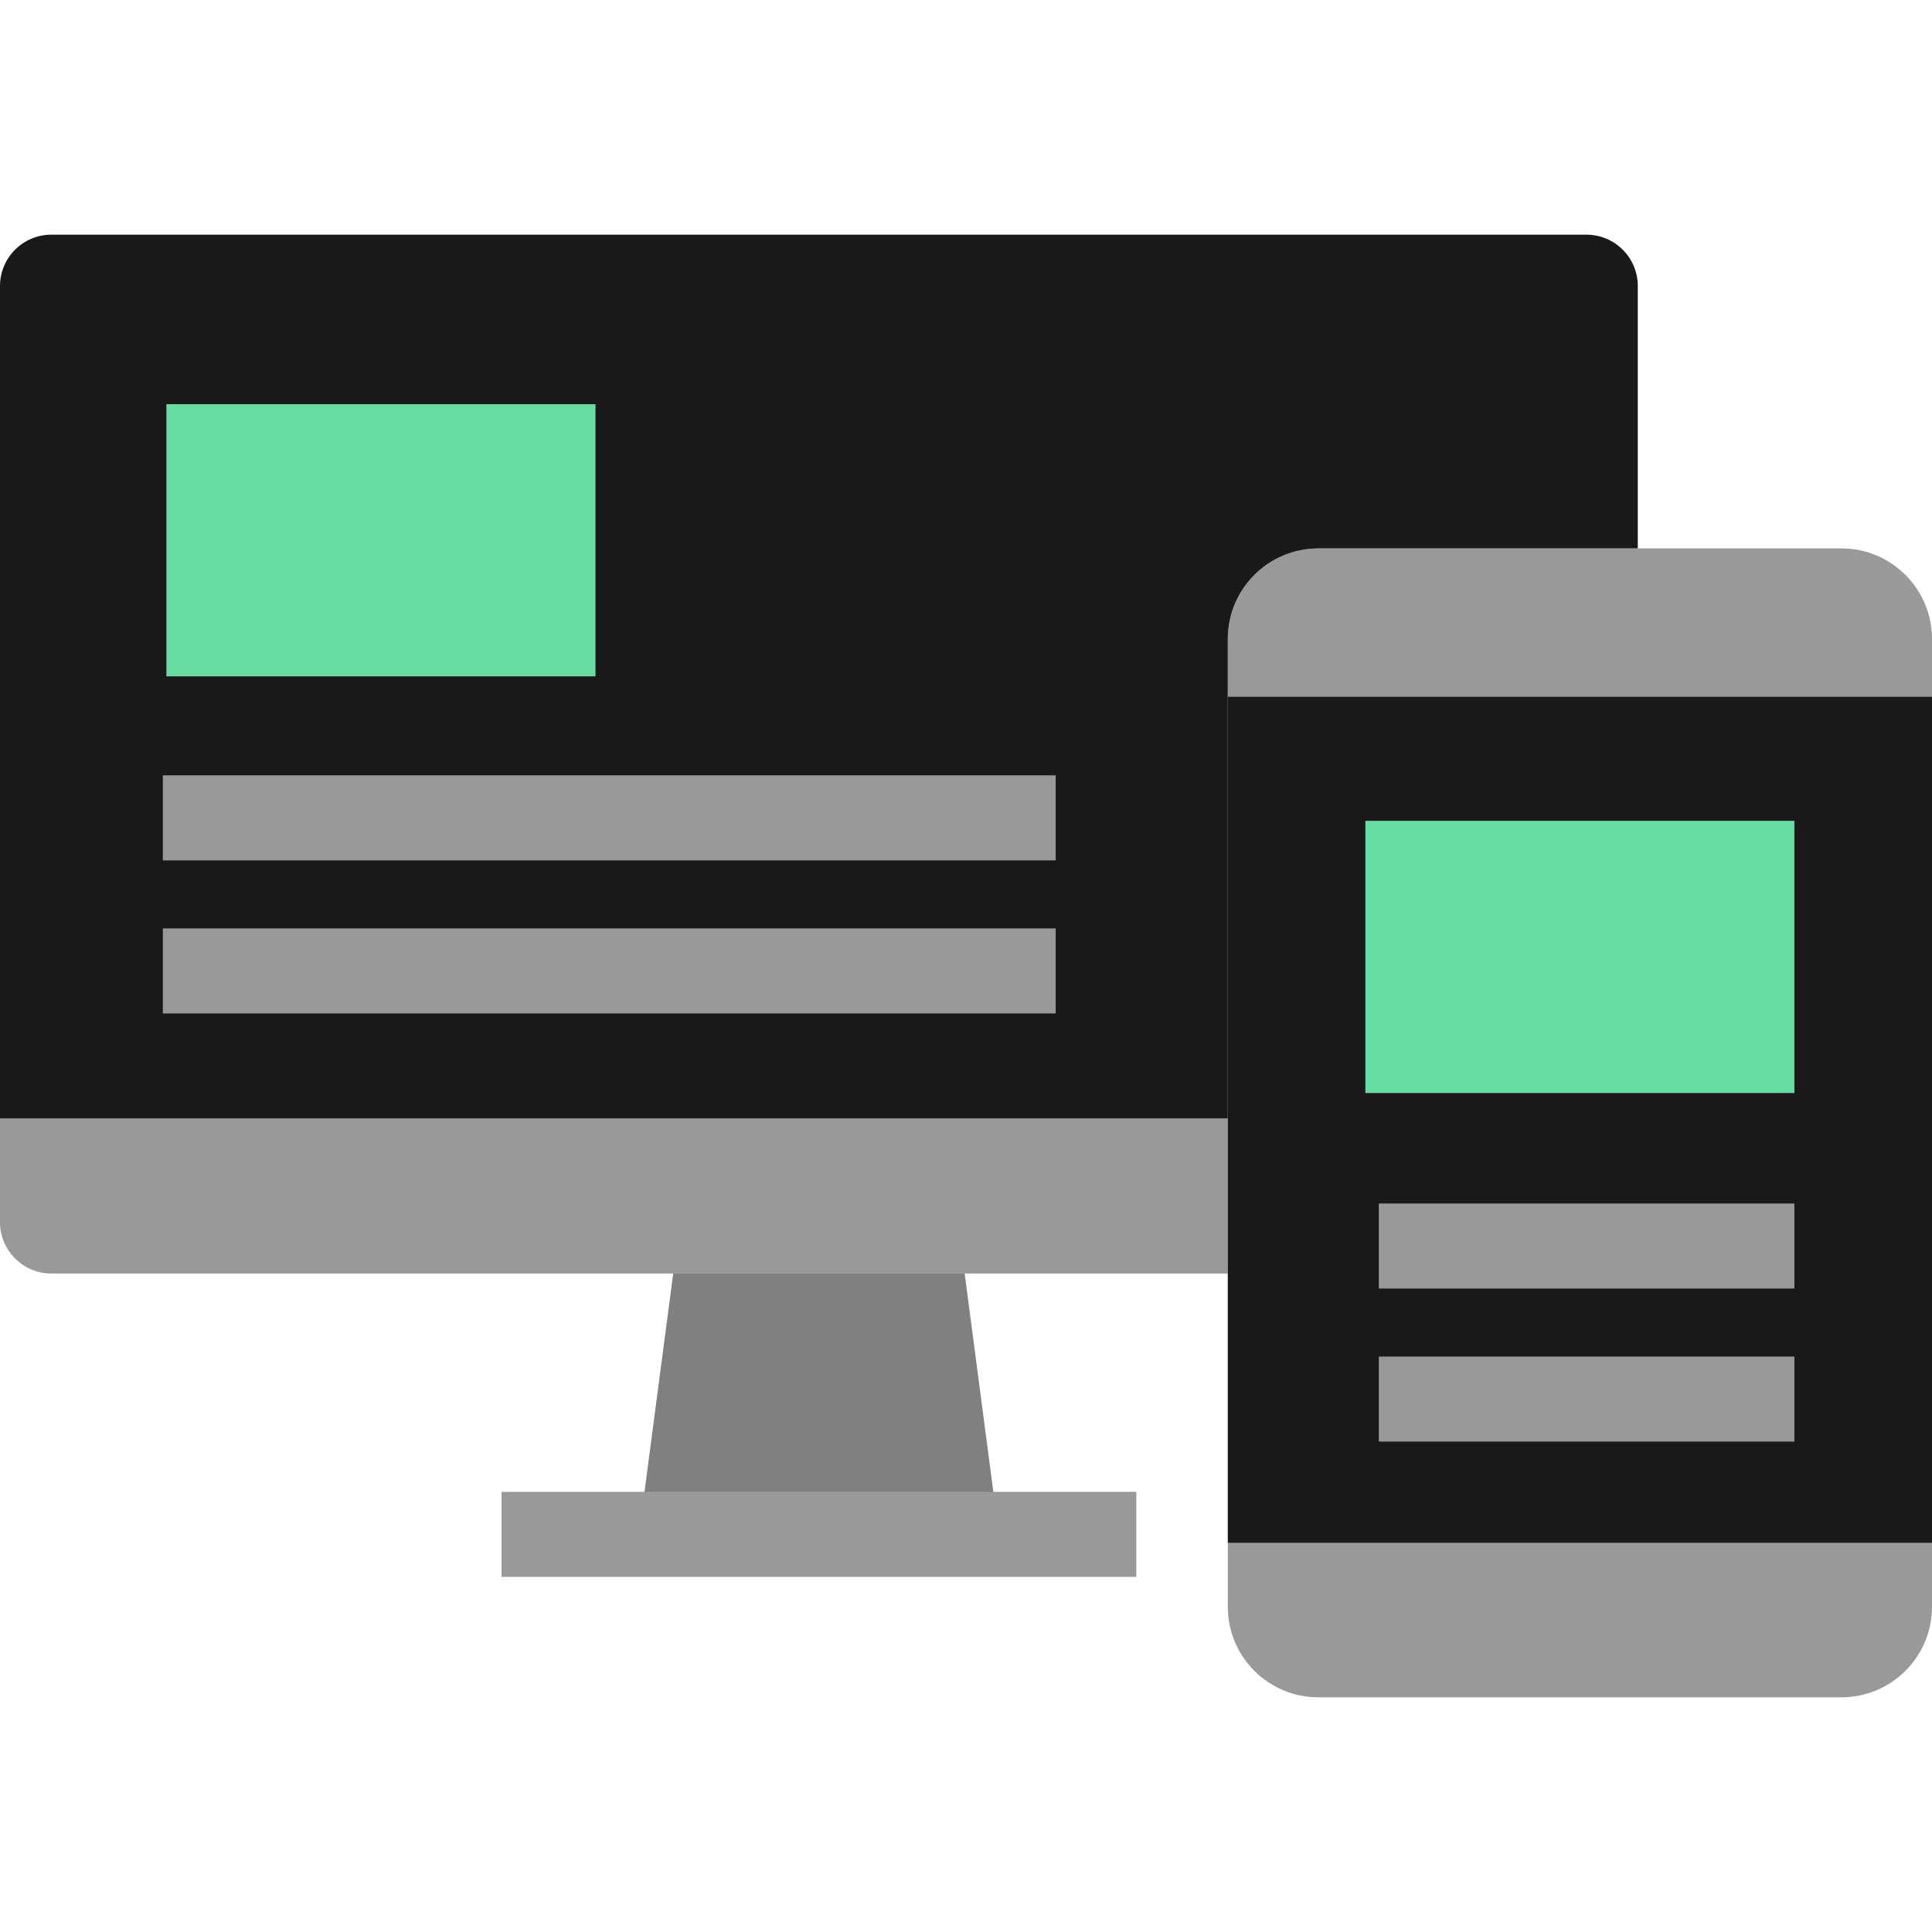
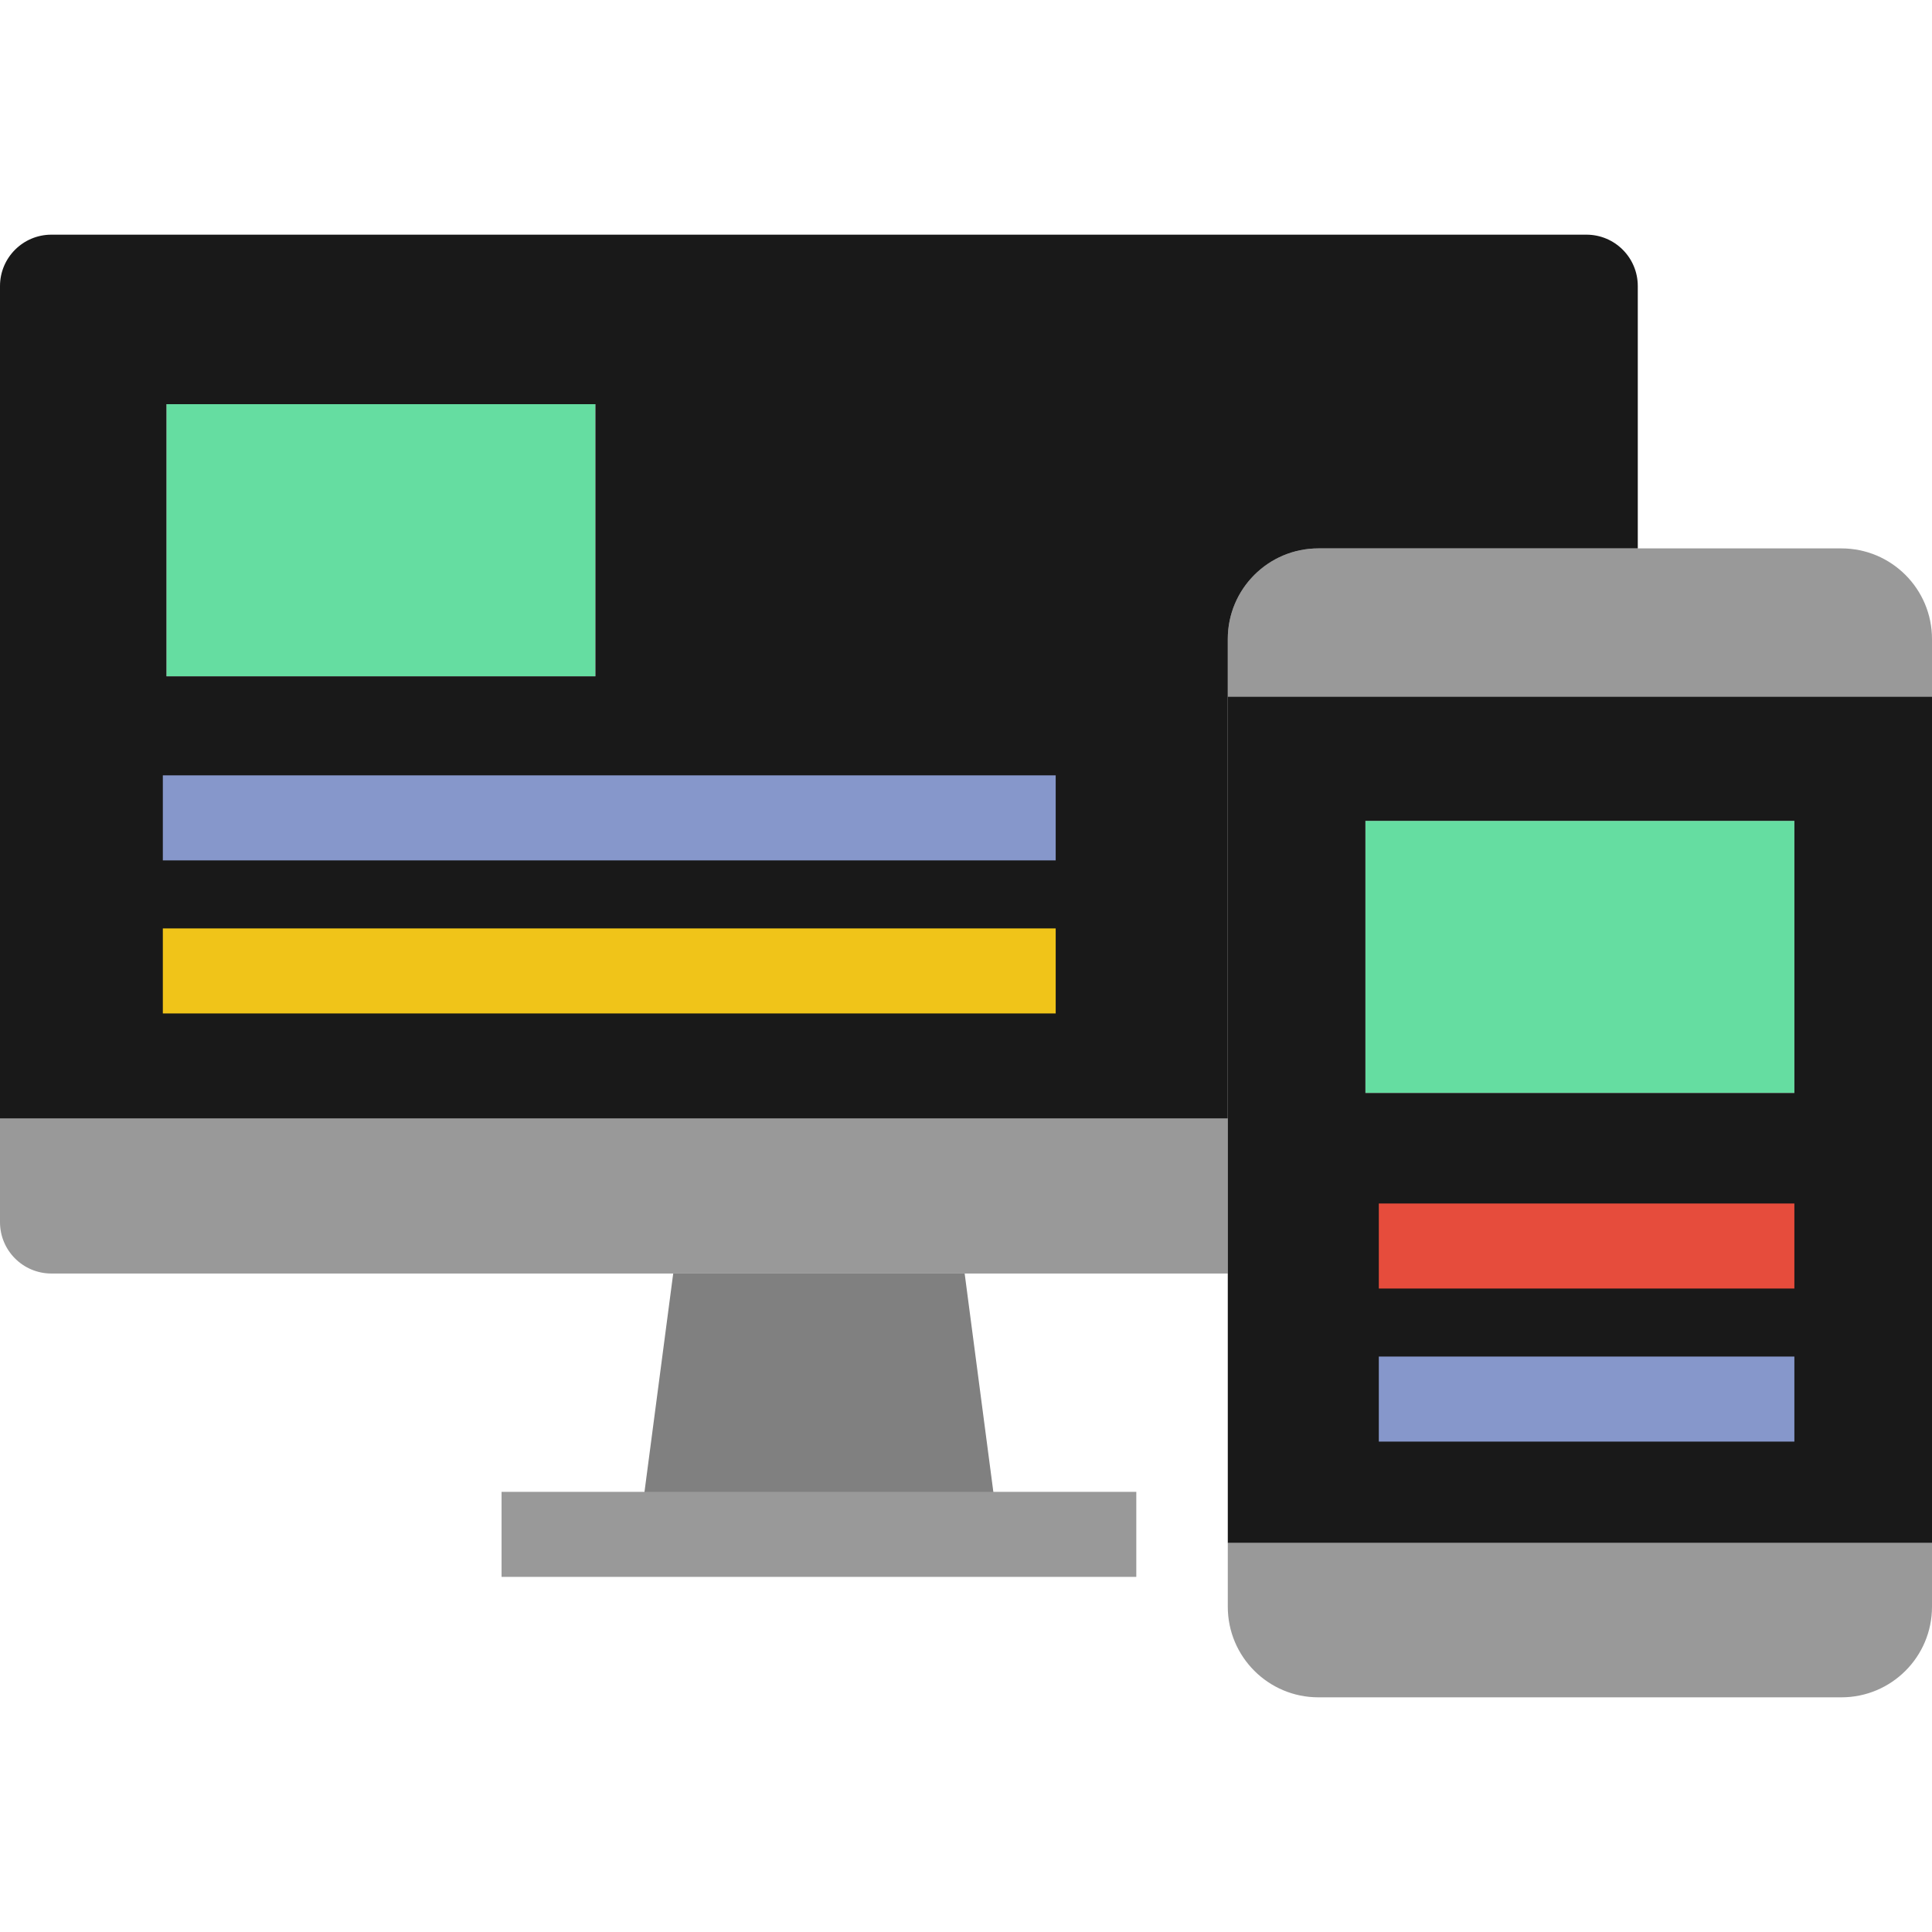
<svg xmlns="http://www.w3.org/2000/svg" version="1.1" id="Capa_1" x="0px" y="0px" viewBox="0 0 454.41 454.41" style="enable-background:new 0 0 454.41 454.41;" xml:space="preserve">
  <rect x="321.15" y="193.065" style="fill:#65dda1;" width="100.89" height="64" />
  <rect x="39.15" y="95.065" style="fill:#65dda1;" width="100.89" height="64" />
  <polygon style="fill:#808080;" points="226.89,299.535 234.95,360.885 150.27,360.885 158.34,299.535 " />
  <path style="fill:#999999;" d="M454.41,150.295v13.56H288.78v-13.56c0-11.77,9.54-21.31,21.31-21.31h75.12h47.89  C444.87,128.985,454.41,138.525,454.41,150.295z" />
  <path style="fill:#999999;" d="M454.41,362.895v15.02c0,11.76-9.54,21.3-21.31,21.3H310.09c-11.77,0-21.31-9.54-21.31-21.3v-15.02  H454.41z" />
  <path style="fill:#999999;" d="M288.78,263.075v36.46h-61.89h-68.55H12.09c-6.68,0-12.09-5.41-12.09-12.08v-24.38H288.78z" />
  <path style="fill:#191919;" d="M454.41,163.855v199.04H288.78v-63.36v-36.46v-99.22H454.41z M422.04,257.065v-64H321.15v64H422.04z" />
  <path style="fill:#191919;" d="M385.21,67.285v61.7h-75.12c-11.77,0-21.31,9.54-21.31,21.31v13.56v99.22H0V67.285  c0-6.68,5.41-12.09,12.09-12.09h361.04C379.81,55.195,385.21,60.605,385.21,67.285z M140.04,159.065v-64H39.15v64H140.04z" />
  <rect x="117.97" y="350.885" style="fill:#999999;" width="149.29" height="20" />
-   <rect x="38.3" y="182.365" style="fill:#999999;" width="210" height="20" />
-   <rect x="38.3" y="218.365" style="fill:#999999;" width="210" height="20" />
-   <rect x="324.3" y="283.065" style="fill:#999999;" width="97.74" height="20" />
-   <rect x="324.3" y="319.065" style="fill:#999999;" width="97.74" height="20" />
+   <rect x="38.3" y="182.365" style="fill:#8697CB;" width="210" height="20" />
+   <rect x="38.3" y="218.365" style="fill:#F0C419;" width="210" height="20" />
+   <rect x="324.3" y="283.065" style="fill:#E64C3C;" width="97.74" height="20" />
+   <rect x="324.3" y="319.065" style="fill:#8697CB;" width="97.74" height="20" />
  <g>
</g>
  <g>
</g>
  <g>
</g>
  <g>
</g>
  <g>
</g>
  <g>
</g>
  <g>
</g>
  <g>
</g>
  <g>
</g>
  <g>
</g>
  <g>
</g>
  <g>
</g>
  <g>
</g>
  <g>
</g>
  <g>
</g>
</svg>
